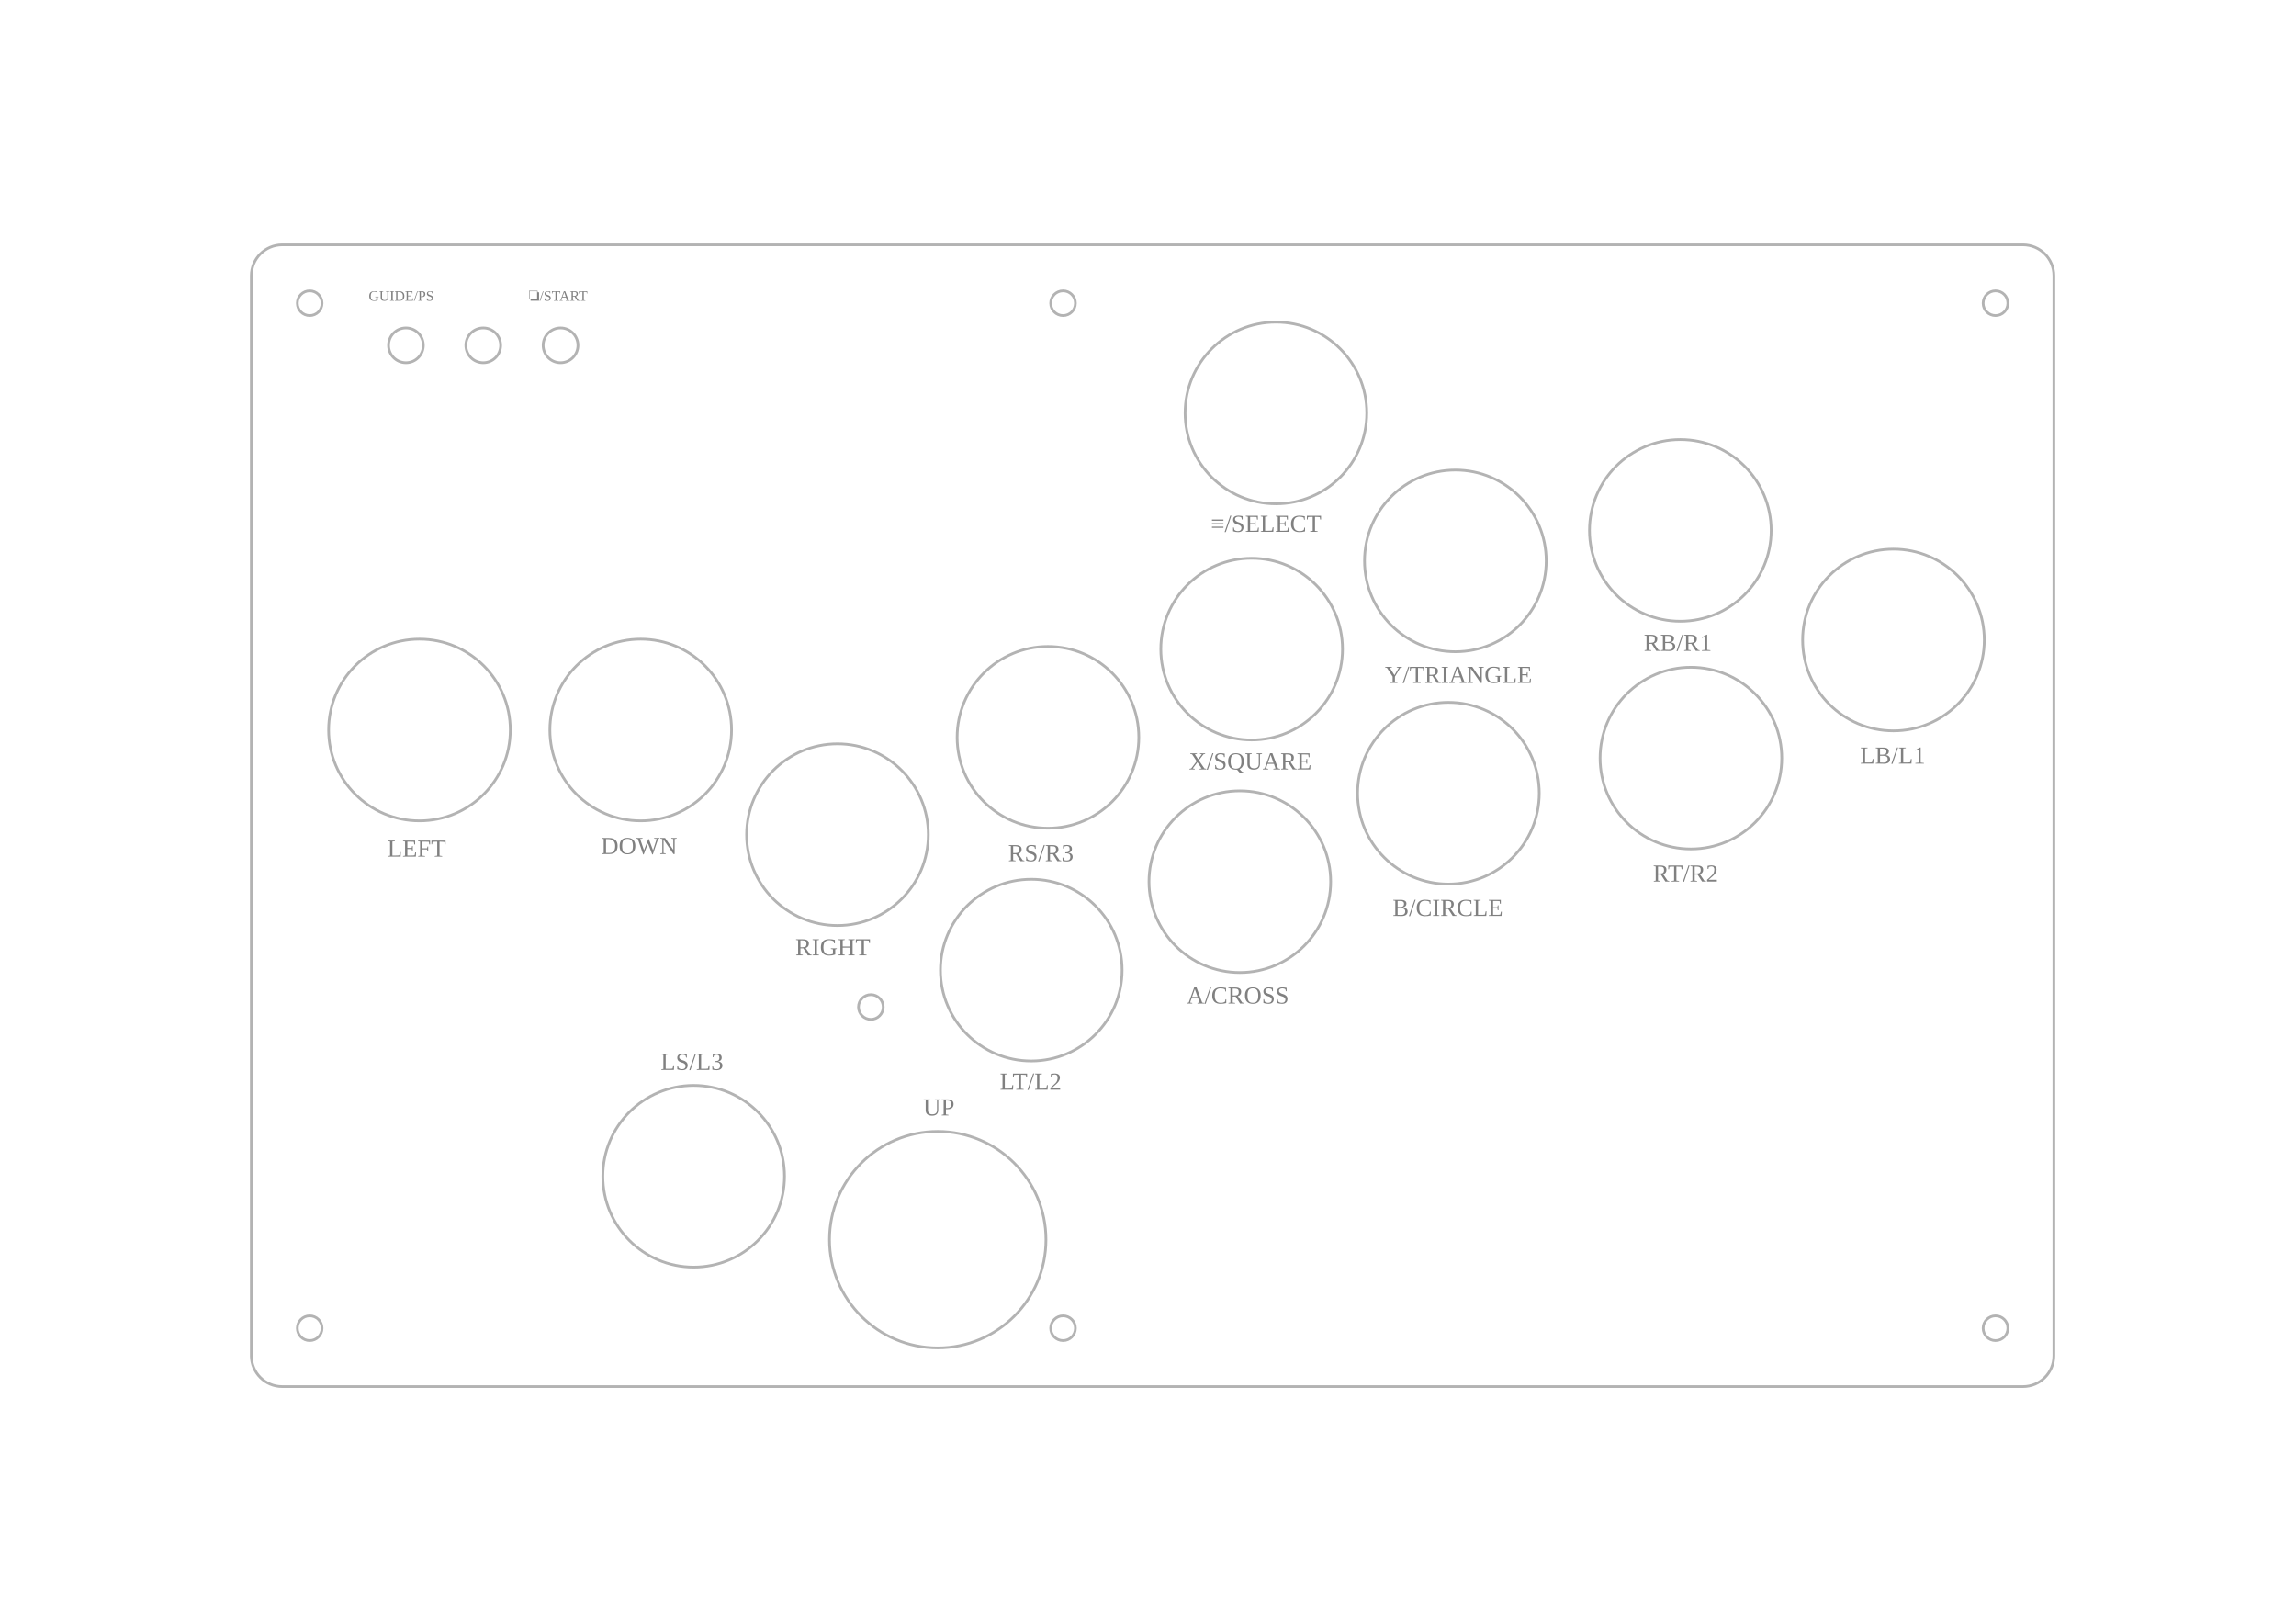
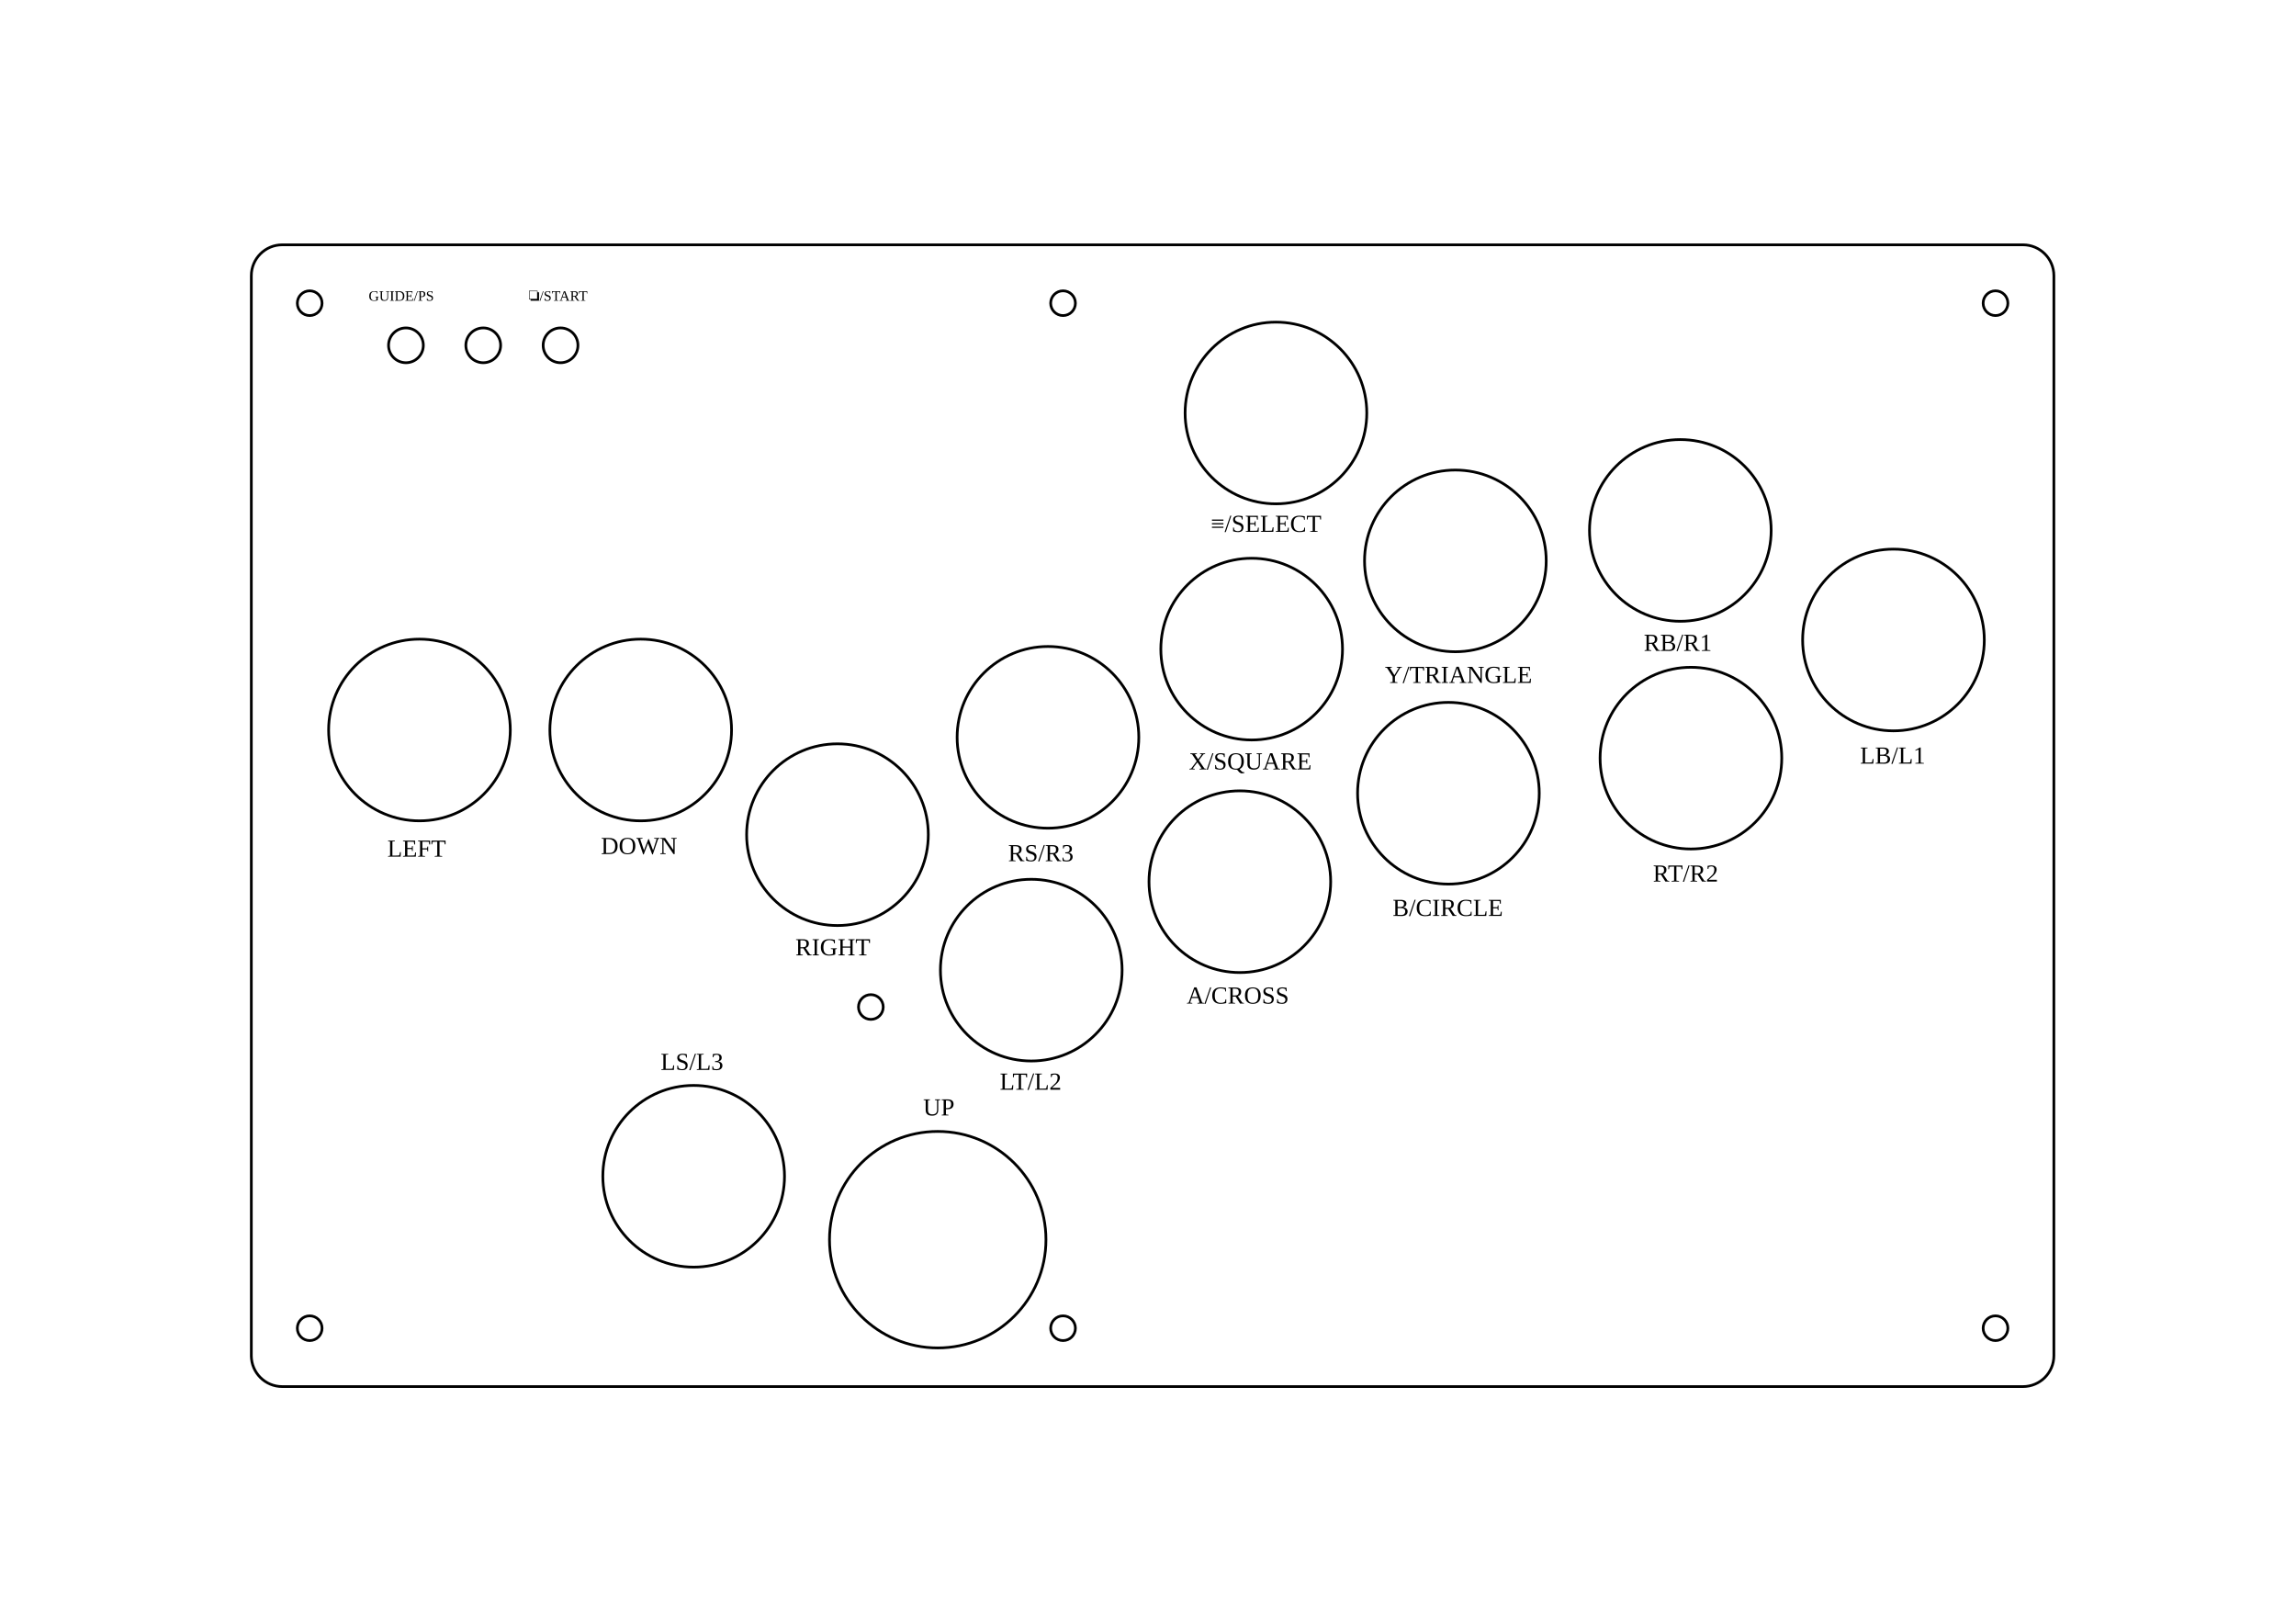
<svg xmlns="http://www.w3.org/2000/svg" width="297mm" height="210mm" viewBox="0 0 297 210" version="1.1" id="svg25">
  <defs id="defs25" />
-   <g id="Sketch005" transform="matrix(1,0,0,-1,32.51016,31.66245)" style="stroke:#000000;stroke-opacity:0.3">
-     <circle cx="132.54" cy="-21.75" r="11.75" stroke="#000000" stroke-width="0.35 px" style="fill:none;stroke-width:0.35;stroke-linecap:square;stroke-miterlimit:4;stroke-dasharray:none;stroke:#000000;stroke-opacity:0.3" id="circle1" />
-     <circle cx="100.89" cy="-93.81" r="11.75" stroke="#000000" stroke-width="0.35 px" style="fill:none;stroke-width:0.35;stroke-linecap:square;stroke-miterlimit:4;stroke-dasharray:none;stroke:#000000;stroke-opacity:0.3" id="circle2" />
-     <circle cx="50.37" cy="-62.75" r="11.75" stroke="#000000" stroke-width="0.35 px" style="fill:none;stroke-width:0.35;stroke-linecap:square;stroke-miterlimit:4;stroke-dasharray:none;stroke:#000000;stroke-opacity:0.3" id="circle3" />
-     <circle cx="212.42" cy="-51.11" r="11.75" stroke="#000000" stroke-width="0.35 px" style="fill:none;stroke-width:0.35;stroke-linecap:square;stroke-miterlimit:4;stroke-dasharray:none;stroke:#000000;stroke-opacity:0.3" id="circle4" />
-     <circle cx="184.85" cy="-36.94" r="11.75" stroke="#000000" stroke-width="0.35 px" style="fill:none;stroke-width:0.35;stroke-linecap:square;stroke-miterlimit:4;stroke-dasharray:none;stroke:#000000;stroke-opacity:0.3" id="circle5" />
-     <circle cx="155.75" cy="-40.88" r="11.75" stroke="#000000" stroke-width="0.35 px" style="fill:none;stroke-width:0.35;stroke-linecap:square;stroke-miterlimit:4;stroke-dasharray:none;stroke:#000000;stroke-opacity:0.3" id="circle6" />
-     <circle cx="129.4" cy="-52.29" r="11.75" stroke="#000000" stroke-width="0.35 px" style="fill:none;stroke-width:0.35;stroke-linecap:square;stroke-miterlimit:4;stroke-dasharray:none;stroke:#000000;stroke-opacity:0.3" id="circle7" />
-     <circle cx="21.75" cy="-62.75" r="11.75" stroke="#000000" stroke-width="0.35 px" style="fill:none;stroke-width:0.35;stroke-linecap:square;stroke-miterlimit:4;stroke-dasharray:none;stroke:#000000;stroke-opacity:0.3" id="circle8" />
-     <circle cx="127.87" cy="-82.37" r="11.75" stroke="#000000" stroke-width="0.35 px" style="fill:none;stroke-width:0.35;stroke-linecap:square;stroke-miterlimit:4;stroke-dasharray:none;stroke:#000000;stroke-opacity:0.3" id="circle9" />
-     <circle cx="57.22" cy="-120.47" r="11.75" stroke="#000000" stroke-width="0.35 px" style="fill:none;stroke-width:0.35;stroke-linecap:square;stroke-miterlimit:4;stroke-dasharray:none;stroke:#000000;stroke-opacity:0.3" id="circle10" />
-     <circle cx="88.79" cy="-128.67" r="14" stroke="#000000" stroke-width="0.35 px" style="fill:none;stroke-width:0.35;stroke-linecap:square;stroke-miterlimit:4;stroke-dasharray:none;stroke:#000000;stroke-opacity:0.3" id="circle11" />
-     <circle cx="75.82" cy="-76.29" r="11.75" stroke="#000000" stroke-width="0.35 px" style="fill:none;stroke-width:0.35;stroke-linecap:square;stroke-miterlimit:4;stroke-dasharray:none;stroke:#000000;stroke-opacity:0.3" id="circle12" />
-     <circle cx="103.05" cy="-63.7" r="11.75" stroke="#000000" stroke-width="0.35 px" style="fill:none;stroke-width:0.35;stroke-linecap:square;stroke-miterlimit:4;stroke-dasharray:none;stroke:#000000;stroke-opacity:0.3" id="circle13" />
-     <circle cx="154.85" cy="-70.93" r="11.75" stroke="#000000" stroke-width="0.35 px" style="fill:none;stroke-width:0.35;stroke-linecap:square;stroke-miterlimit:4;stroke-dasharray:none;stroke:#000000;stroke-opacity:0.3" id="circle14" />
-     <circle cx="186.22" cy="-66.39" r="11.75" stroke="#000000" stroke-width="0.35 px" style="fill:none;stroke-width:0.35;stroke-linecap:square;stroke-miterlimit:4;stroke-dasharray:none;stroke:#000000;stroke-opacity:0.3" id="circle15" />
-     <circle cx="7.55" cy="-7.55" r="1.6" stroke="#000000" stroke-width="0.35 px" style="fill:none;stroke-width:0.35;stroke-linecap:square;stroke-miterlimit:4;stroke-dasharray:none;stroke:#000000;stroke-opacity:0.3" id="circle16" />
-     <circle cx="105" cy="-7.55" r="1.6" stroke="#000000" stroke-width="0.35 px" style="fill:none;stroke-width:0.35;stroke-linecap:square;stroke-miterlimit:4;stroke-dasharray:none;stroke:#000000;stroke-opacity:0.3" id="circle17" />
-     <circle cx="7.55" cy="-140.12" r="1.6" stroke="#000000" stroke-width="0.35 px" style="fill:none;stroke-width:0.35;stroke-linecap:square;stroke-miterlimit:4;stroke-dasharray:none;stroke:#000000;stroke-opacity:0.3" id="circle18" />
-     <circle cx="105" cy="-140.12" r="1.6" stroke="#000000" stroke-width="0.35 px" style="fill:none;stroke-width:0.35;stroke-linecap:square;stroke-miterlimit:4;stroke-dasharray:none;stroke:#000000;stroke-opacity:0.3" id="circle19" />
-     <circle cx="80.14" cy="-98.58" r="1.6" stroke="#000000" stroke-width="0.35 px" style="fill:none;stroke-width:0.35;stroke-linecap:square;stroke-miterlimit:4;stroke-dasharray:none;stroke:#000000;stroke-opacity:0.3" id="circle20" />
-     <circle cx="225.62" cy="-140.12" r="1.6" stroke="#000000" stroke-width="0.35 px" style="fill:none;stroke-width:0.35;stroke-linecap:square;stroke-miterlimit:4;stroke-dasharray:none;stroke:#000000;stroke-opacity:0.3" id="circle21" />
-     <circle cx="225.62" cy="-7.55" r="1.6" stroke="#000000" stroke-width="0.35 px" style="fill:none;stroke-width:0.35;stroke-linecap:square;stroke-miterlimit:4;stroke-dasharray:none;stroke:#000000;stroke-opacity:0.3" id="circle22" />
-     <circle cx="20" cy="-13" r="2.25" stroke="#000000" stroke-width="0.35 px" style="fill:none;stroke-width:0.35;stroke-linecap:square;stroke-miterlimit:4;stroke-dasharray:none;stroke:#000000;stroke-opacity:0.3" id="circle23" />
-     <circle cx="30" cy="-13" r="2.25" stroke="#000000" stroke-width="0.35 px" style="fill:none;stroke-width:0.35;stroke-linecap:square;stroke-miterlimit:4;stroke-dasharray:none;stroke:#000000;stroke-opacity:0.3" id="circle24" />
-     <circle cx="40" cy="-13" r="2.25" stroke="#000000" stroke-width="0.35 px" style="fill:none;stroke-width:0.35;stroke-linecap:square;stroke-miterlimit:4;stroke-dasharray:none;stroke:#000000;stroke-opacity:0.3" id="circle25" />
-     <path id="Sketch005_w0025" d="m 0,-143.67 a 4,4 0 0 1 4,-4 h 225.17 a 4,4 0 0 1 4,4 V -4 a 4,4 0 0 1 -4,4 H 4 A 4,4 0 0 1 0,-4 v -139.67" stroke="#000000" stroke-width="0.35 px" style="fill:none;fill-opacity:1;fill-rule:evenodd;stroke-width:0.35;stroke-linecap:square;stroke-miterlimit:4;stroke-dasharray:none;stroke:#000000;stroke-opacity:0.3" />
+   <g id="Sketch005" transform="matrix(1,0,0,-1,32.51016,31.66245)" style="stroke:#000000;stroke-opacity:1">
+     <circle cx="132.54" cy="-21.75" r="11.75" stroke="#000000" stroke-width="0.35 px" style="fill:none;stroke-width:0.35;stroke-linecap:square;stroke-miterlimit:4;stroke-dasharray:none;stroke:#000000;stroke-opacity:1" id="circle1" />
+     <circle cx="100.89" cy="-93.81" r="11.75" stroke="#000000" stroke-width="0.35 px" style="fill:none;stroke-width:0.35;stroke-linecap:square;stroke-miterlimit:4;stroke-dasharray:none;stroke:#000000;stroke-opacity:1" id="circle2" />
+     <circle cx="50.37" cy="-62.75" r="11.75" stroke="#000000" stroke-width="0.35 px" style="fill:none;stroke-width:0.35;stroke-linecap:square;stroke-miterlimit:4;stroke-dasharray:none;stroke:#000000;stroke-opacity:1" id="circle3" />
+     <circle cx="212.42" cy="-51.11" r="11.75" stroke="#000000" stroke-width="0.35 px" style="fill:none;stroke-width:0.35;stroke-linecap:square;stroke-miterlimit:4;stroke-dasharray:none;stroke:#000000;stroke-opacity:1" id="circle4" />
+     <circle cx="184.85" cy="-36.94" r="11.75" stroke="#000000" stroke-width="0.35 px" style="fill:none;stroke-width:0.35;stroke-linecap:square;stroke-miterlimit:4;stroke-dasharray:none;stroke:#000000;stroke-opacity:1" id="circle5" />
+     <circle cx="155.75" cy="-40.88" r="11.75" stroke="#000000" stroke-width="0.35 px" style="fill:none;stroke-width:0.35;stroke-linecap:square;stroke-miterlimit:4;stroke-dasharray:none;stroke:#000000;stroke-opacity:1" id="circle6" />
+     <circle cx="129.4" cy="-52.29" r="11.75" stroke="#000000" stroke-width="0.35 px" style="fill:none;stroke-width:0.35;stroke-linecap:square;stroke-miterlimit:4;stroke-dasharray:none;stroke:#000000;stroke-opacity:1" id="circle7" />
+     <circle cx="21.75" cy="-62.75" r="11.75" stroke="#000000" stroke-width="0.35 px" style="fill:none;stroke-width:0.35;stroke-linecap:square;stroke-miterlimit:4;stroke-dasharray:none;stroke:#000000;stroke-opacity:1" id="circle8" />
+     <circle cx="127.87" cy="-82.37" r="11.75" stroke="#000000" stroke-width="0.35 px" style="fill:none;stroke-width:0.35;stroke-linecap:square;stroke-miterlimit:4;stroke-dasharray:none;stroke:#000000;stroke-opacity:1" id="circle9" />
+     <circle cx="57.22" cy="-120.47" r="11.75" stroke="#000000" stroke-width="0.35 px" style="fill:none;stroke-width:0.35;stroke-linecap:square;stroke-miterlimit:4;stroke-dasharray:none;stroke:#000000;stroke-opacity:1" id="circle10" />
+     <circle cx="88.79" cy="-128.67" r="14" stroke="#000000" stroke-width="0.35 px" style="fill:none;stroke-width:0.35;stroke-linecap:square;stroke-miterlimit:4;stroke-dasharray:none;stroke:#000000;stroke-opacity:1" id="circle11" />
+     <circle cx="75.82" cy="-76.29" r="11.75" stroke="#000000" stroke-width="0.35 px" style="fill:none;stroke-width:0.35;stroke-linecap:square;stroke-miterlimit:4;stroke-dasharray:none;stroke:#000000;stroke-opacity:1" id="circle12" />
+     <circle cx="103.05" cy="-63.7" r="11.75" stroke="#000000" stroke-width="0.35 px" style="fill:none;stroke-width:0.35;stroke-linecap:square;stroke-miterlimit:4;stroke-dasharray:none;stroke:#000000;stroke-opacity:1" id="circle13" />
+     <circle cx="154.85" cy="-70.93" r="11.75" stroke="#000000" stroke-width="0.35 px" style="fill:none;stroke-width:0.35;stroke-linecap:square;stroke-miterlimit:4;stroke-dasharray:none;stroke:#000000;stroke-opacity:1" id="circle14" />
+     <circle cx="186.22" cy="-66.39" r="11.75" stroke="#000000" stroke-width="0.35 px" style="fill:none;stroke-width:0.35;stroke-linecap:square;stroke-miterlimit:4;stroke-dasharray:none;stroke:#000000;stroke-opacity:1" id="circle15" />
+     <circle cx="7.55" cy="-7.55" r="1.6" stroke="#000000" stroke-width="0.35 px" style="fill:none;stroke-width:0.35;stroke-linecap:square;stroke-miterlimit:4;stroke-dasharray:none;stroke:#000000;stroke-opacity:1" id="circle16" />
+     <circle cx="105" cy="-7.55" r="1.6" stroke="#000000" stroke-width="0.35 px" style="fill:none;stroke-width:0.35;stroke-linecap:square;stroke-miterlimit:4;stroke-dasharray:none;stroke:#000000;stroke-opacity:1" id="circle17" />
+     <circle cx="7.55" cy="-140.12" r="1.6" stroke="#000000" stroke-width="0.35 px" style="fill:none;stroke-width:0.35;stroke-linecap:square;stroke-miterlimit:4;stroke-dasharray:none;stroke:#000000;stroke-opacity:1" id="circle18" />
+     <circle cx="105" cy="-140.12" r="1.6" stroke="#000000" stroke-width="0.35 px" style="fill:none;stroke-width:0.35;stroke-linecap:square;stroke-miterlimit:4;stroke-dasharray:none;stroke:#000000;stroke-opacity:1" id="circle19" />
+     <circle cx="80.14" cy="-98.58" r="1.6" stroke="#000000" stroke-width="0.35 px" style="fill:none;stroke-width:0.35;stroke-linecap:square;stroke-miterlimit:4;stroke-dasharray:none;stroke:#000000;stroke-opacity:1" id="circle20" />
+     <circle cx="225.62" cy="-140.12" r="1.6" stroke="#000000" stroke-width="0.35 px" style="fill:none;stroke-width:0.35;stroke-linecap:square;stroke-miterlimit:4;stroke-dasharray:none;stroke:#000000;stroke-opacity:1" id="circle21" />
+     <circle cx="225.62" cy="-7.55" r="1.6" stroke="#000000" stroke-width="0.35 px" style="fill:none;stroke-width:0.35;stroke-linecap:square;stroke-miterlimit:4;stroke-dasharray:none;stroke:#000000;stroke-opacity:1" id="circle22" />
+     <circle cx="20" cy="-13" r="2.25" stroke="#000000" stroke-width="0.35 px" style="fill:none;stroke-width:0.35;stroke-linecap:square;stroke-miterlimit:4;stroke-dasharray:none;stroke:#000000;stroke-opacity:1" id="circle23" />
+     <circle cx="30" cy="-13" r="2.25" stroke="#000000" stroke-width="0.35 px" style="fill:none;stroke-width:0.35;stroke-linecap:square;stroke-miterlimit:4;stroke-dasharray:none;stroke:#000000;stroke-opacity:1" id="circle24" />
+     <circle cx="40" cy="-13" r="2.25" stroke="#000000" stroke-width="0.35 px" style="fill:none;stroke-width:0.35;stroke-linecap:square;stroke-miterlimit:4;stroke-dasharray:none;stroke:#000000;stroke-opacity:1" id="circle25" />
+     <path id="Sketch005_w0025" d="m 0,-143.67 a 4,4 0 0 1 4,-4 h 225.17 a 4,4 0 0 1 4,4 V -4 a 4,4 0 0 1 -4,4 H 4 A 4,4 0 0 1 0,-4 v -139.67" stroke="#000000" stroke-width="0.35 px" style="fill:none;fill-opacity:1;fill-rule:evenodd;stroke-width:0.35;stroke-linecap:square;stroke-miterlimit:4;stroke-dasharray:none;stroke:#000000;stroke-opacity:1" />
  </g>
-   <text xml:space="preserve" style="font-size:3.175px;fill:#000000;stroke:none;stroke-width:0.265;stroke-opacity:0.481;fill-opacity:0.497" x="50.1" y="110.796" id="text25">
-     <tspan id="tspan25" style="stroke-width:0.265;stroke:none;stroke-opacity:0.481;fill:#000000;fill-opacity:0.497" x="50.1" y="110.796">LEFT</tspan>
+   <text xml:space="preserve" style="font-size:3.175px;fill:#000000;stroke:none;stroke-width:0.265;stroke-opacity:0.481;fill-opacity:1" x="50.1" y="110.796" id="text25">
+     <tspan id="tspan25" style="stroke-width:0.265;stroke:none;stroke-opacity:0.481;fill:#000000;fill-opacity:1" x="50.1" y="110.796">LEFT</tspan>
  </text>
-   <text xml:space="preserve" style="font-size:3.175px;fill:#000000;fill-opacity:0.497;stroke:none;stroke-width:0.265;stroke-opacity:0.3" x="77.735" y="110.457" id="text26">
-     <tspan style="stroke:none;stroke-width:0.265" x="77.735" y="110.457" id="tspan27">DOWN</tspan>
+   <text xml:space="preserve" style="font-size:3.175px;fill:#000000;fill-opacity:1;stroke:none;stroke-width:0.265;stroke-opacity:0.3" x="77.735" y="110.457" id="text26">
+     <tspan style="stroke:none;stroke-width:0.265;fill:#000000;fill-opacity:1" x="77.735" y="110.457" id="tspan27">DOWN</tspan>
  </text>
-   <text xml:space="preserve" style="font-size:3.175px;fill:#000000;fill-opacity:0.497;stroke:none;stroke-width:0.265;stroke-opacity:0.3" x="102.883" y="123.561" id="text26-3">
-     <tspan style="stroke:none;stroke-width:0.265" x="102.883" y="123.561" id="tspan27-6">RIGHT</tspan>
+   <text xml:space="preserve" style="font-size:3.175px;fill:#000000;fill-opacity:1;stroke:none;stroke-width:0.265;stroke-opacity:0.3" x="102.883" y="123.561" id="text26-3">
+     <tspan style="stroke:none;stroke-width:0.265;fill:#000000;fill-opacity:1" x="102.883" y="123.561" id="tspan27-6">RIGHT</tspan>
  </text>
-   <text xml:space="preserve" style="font-size:3.175px;fill:#000000;fill-opacity:0.497;stroke:none;stroke-width:0.265;stroke-opacity:0.3" x="119.415" y="144.265" id="text26-3-3">
-     <tspan style="stroke:none;stroke-width:0.265" x="119.415" y="144.265" id="tspan28">UP</tspan>
+   <text xml:space="preserve" style="font-size:3.175px;fill:#000000;fill-opacity:1;stroke:none;stroke-width:0.265;stroke-opacity:0.3" x="119.415" y="144.265" id="text26-3-3">
+     <tspan style="stroke:none;stroke-width:0.265;fill:#000000;fill-opacity:1" x="119.415" y="144.265" id="tspan28">UP</tspan>
  </text>
-   <text xml:space="preserve" style="font-size:3.175px;fill:#000000;fill-opacity:0.497;stroke:none;stroke-width:0.265;stroke-opacity:0.3" x="153.507" y="129.799" id="text26-3-3-6">
-     <tspan style="stroke:none;stroke-width:0.265" x="153.507" y="129.799" id="tspan28-7">A/CROSS</tspan>
+   <text xml:space="preserve" style="font-size:3.175px;fill:#000000;fill-opacity:1;stroke:none;stroke-width:0.265;stroke-opacity:0.3" x="153.507" y="129.799" id="text26-3-3-6">
+     <tspan style="stroke:none;stroke-width:0.265;fill:#000000;fill-opacity:1" x="153.507" y="129.799" id="tspan28-7">A/CROSS</tspan>
  </text>
-   <text xml:space="preserve" style="font-size:3.175px;fill:#000000;fill-opacity:0.497;stroke:none;stroke-width:0.265;stroke-opacity:0.3" x="180.132" y="118.461" id="text26-3-3-6-4">
-     <tspan style="stroke:none;stroke-width:0.265" x="180.132" y="118.461" id="tspan28-7-1">B/CIRCLE</tspan>
+   <text xml:space="preserve" style="font-size:3.175px;fill:#000000;fill-opacity:1;stroke:none;stroke-width:0.265;stroke-opacity:0.3" x="180.132" y="118.461" id="text26-3-3-6-4">
+     <tspan style="stroke:none;stroke-width:0.265;fill:#000000;fill-opacity:1" x="180.132" y="118.461" id="tspan28-7-1">B/CIRCLE</tspan>
  </text>
-   <text xml:space="preserve" style="font-size:3.175px;fill:#000000;fill-opacity:0.497;stroke:none;stroke-width:0.265;stroke-opacity:0.3" x="129.322" y="140.936" id="text26-3-3-6-4-0">
-     <tspan style="stroke:none;stroke-width:0.265" x="129.322" y="140.936" id="tspan28-7-1-1">LT/L2</tspan>
+   <text xml:space="preserve" style="font-size:3.175px;fill:#000000;fill-opacity:1;stroke:none;stroke-width:0.265;stroke-opacity:0.3" x="129.322" y="140.936" id="text26-3-3-6-4-0">
+     <tspan style="stroke:none;stroke-width:0.265;fill:#000000;fill-opacity:1" x="129.322" y="140.936" id="tspan28-7-1-1">LT/L2</tspan>
  </text>
-   <text xml:space="preserve" style="font-size:3.175px;fill:#000000;fill-opacity:0.497;stroke:none;stroke-width:0.265;stroke-opacity:0.3" x="130.401" y="111.382" id="text26-3-3-6-4-7">
-     <tspan style="stroke:none;stroke-width:0.265" x="130.401" y="111.382" id="tspan28-7-1-7">RS/R3</tspan>
+   <text xml:space="preserve" style="font-size:3.175px;fill:#000000;fill-opacity:1;stroke:none;stroke-width:0.265;stroke-opacity:0.3" x="130.401" y="111.382" id="text26-3-3-6-4-7">
+     <tspan style="stroke:none;stroke-width:0.265;fill:#000000;fill-opacity:1" x="130.401" y="111.382" id="tspan28-7-1-7">RS/R3</tspan>
  </text>
-   <text xml:space="preserve" style="font-size:3.175px;fill:#000000;fill-opacity:0.497;stroke:none;stroke-width:0.265;stroke-opacity:0.3" x="153.798" y="99.514" id="text26-3-3-6-4-8">
-     <tspan style="stroke:none;stroke-width:0.265" x="153.798" y="99.514" id="tspan28-7-1-9">X/SQUARE</tspan>
+   <text xml:space="preserve" style="font-size:3.175px;fill:#000000;fill-opacity:1;stroke:none;stroke-width:0.265;stroke-opacity:0.3" x="153.798" y="99.514" id="text26-3-3-6-4-8">
+     <tspan style="stroke:none;stroke-width:0.265;fill:#000000;fill-opacity:1" x="153.798" y="99.514" id="tspan28-7-1-9">X/SQUARE</tspan>
  </text>
-   <text xml:space="preserve" style="font-size:3.175px;fill:#000000;fill-opacity:0.497;stroke:none;stroke-width:0.265;stroke-opacity:0.3" x="85.455" y="138.378" id="text26-3-3-6-4-8-2">
-     <tspan style="stroke:none;stroke-width:0.265" x="85.455" y="138.378" id="tspan28-7-1-9-6">LS/L3</tspan>
+   <text xml:space="preserve" style="font-size:3.175px;fill:#000000;fill-opacity:1;stroke:none;stroke-width:0.265;stroke-opacity:0.3" x="85.455" y="138.378" id="text26-3-3-6-4-8-2">
+     <tspan style="stroke:none;stroke-width:0.265;fill:#000000;fill-opacity:1" x="85.455" y="138.378" id="tspan28-7-1-9-6">LS/L3</tspan>
  </text>
-   <text xml:space="preserve" style="font-size:3.175px;fill:#000000;fill-opacity:0.497;stroke:none;stroke-width:0.265;stroke-opacity:0.3" x="156.616" y="68.789" id="text26-3-3-6-4-8-9">
-     <tspan style="stroke:none;stroke-width:0.265" x="156.616" y="68.789" id="tspan28-7-1-9-9">≡/SELECT</tspan>
+   <text xml:space="preserve" style="font-size:3.175px;fill:#000000;fill-opacity:1;stroke:none;stroke-width:0.265;stroke-opacity:0.3" x="156.616" y="68.789" id="text26-3-3-6-4-8-9">
+     <tspan style="stroke:none;stroke-width:0.265;fill:#000000;fill-opacity:1" x="156.616" y="68.789" id="tspan28-7-1-9-9">≡/SELECT</tspan>
  </text>
-   <text xml:space="preserve" style="font-size:1.878px;fill:#000000;fill-opacity:0.497;stroke:none;stroke-width:0.156;stroke-opacity:0.3" x="68.366" y="38.897" id="text26-3-3-6-4-8-9-8">
-     <tspan style="stroke:none;stroke-width:0.156" x="68.366" y="38.897" id="tspan28-7-1-9-9-8">❏/START</tspan>
+   <text xml:space="preserve" style="font-size:1.878px;fill:#000000;fill-opacity:1;stroke:none;stroke-width:0.156;stroke-opacity:0.3" x="68.366" y="38.897" id="text26-3-3-6-4-8-9-8">
+     <tspan style="stroke:none;stroke-width:0.156;fill:#000000;fill-opacity:1" x="68.366" y="38.897" id="tspan28-7-1-9-9-8">❏/START</tspan>
  </text>
-   <text xml:space="preserve" style="font-size:1.878px;fill:#000000;fill-opacity:0.497;stroke:none;stroke-width:0.156;stroke-opacity:0.3" x="47.688" y="38.897" id="text26-3-3-6-4-8-9-8-6">
-     <tspan style="stroke:none;stroke-width:0.156" x="47.688" y="38.897" id="tspan28-7-1-9-9-8-0">GUIDE/PS</tspan>
+   <text xml:space="preserve" style="font-size:1.878px;fill:#000000;fill-opacity:1;stroke:none;stroke-width:0.156;stroke-opacity:0.3" x="47.688" y="38.897" id="text26-3-3-6-4-8-9-8-6">
+     <tspan style="stroke:none;stroke-width:0.156;fill:#000000;fill-opacity:1" x="47.688" y="38.897" id="tspan28-7-1-9-9-8-0">GUIDE/PS</tspan>
  </text>
-   <text xml:space="preserve" style="font-size:3.175px;fill:#000000;fill-opacity:0.497;stroke:none;stroke-width:0.265;stroke-opacity:0.3" x="179.144" y="88.324" id="text26-3-3-6-4-6">
-     <tspan style="stroke:none;stroke-width:0.265" x="179.144" y="88.324" id="tspan28-7-1-2">Y/TRIANGLE</tspan>
+   <text xml:space="preserve" style="font-size:3.175px;fill:#000000;fill-opacity:1;stroke:none;stroke-width:0.265;stroke-opacity:0.3" x="179.144" y="88.324" id="text26-3-3-6-4-6">
+     <tspan style="stroke:none;stroke-width:0.265;fill:#000000;fill-opacity:1" x="179.144" y="88.324" id="tspan28-7-1-2">Y/TRIANGLE</tspan>
  </text>
-   <text xml:space="preserve" style="font-size:3.175px;fill:#000000;fill-opacity:0.497;stroke:none;stroke-width:0.265;stroke-opacity:0.3" x="213.815" y="114.02" id="text26-3-3-6-4-3">
-     <tspan style="stroke:none;stroke-width:0.265" x="213.815" y="114.02" id="tspan28-7-1-98">RT/R2</tspan>
+   <text xml:space="preserve" style="font-size:3.175px;fill:#000000;fill-opacity:1;stroke:none;stroke-width:0.265;stroke-opacity:0.3" x="213.815" y="114.02" id="text26-3-3-6-4-3">
+     <tspan style="stroke:none;stroke-width:0.265;fill:#000000;fill-opacity:1" x="213.815" y="114.02" id="tspan28-7-1-98">RT/R2</tspan>
  </text>
-   <text xml:space="preserve" style="font-size:3.175px;fill:#000000;fill-opacity:0.497;stroke:none;stroke-width:0.265;stroke-opacity:0.3" x="212.629" y="84.181" id="text26-3-3-6-4-1">
-     <tspan style="stroke:none;stroke-width:0.265" x="212.629" y="84.181" id="tspan28-7-1-5">RB/R1</tspan>
+   <text xml:space="preserve" style="font-size:3.175px;fill:#000000;fill-opacity:1;stroke:none;stroke-width:0.265;stroke-opacity:0.3" x="212.629" y="84.181" id="text26-3-3-6-4-1">
+     <tspan style="stroke:none;stroke-width:0.265;fill:#000000;fill-opacity:1" x="212.629" y="84.181" id="tspan28-7-1-5">RB/R1</tspan>
  </text>
-   <text xml:space="preserve" style="font-size:3.175px;fill:#000000;fill-opacity:0.497;stroke:none;stroke-width:0.265;stroke-opacity:0.3" x="240.603" y="98.761" id="text26-3-3-6-4-9">
-     <tspan style="stroke:none;stroke-width:0.265" x="240.603" y="98.761" id="tspan28-7-1-76">LB/L1</tspan>
+   <text xml:space="preserve" style="font-size:3.175px;fill:#000000;fill-opacity:1;stroke:none;stroke-width:0.265;stroke-opacity:0.3" x="240.603" y="98.761" id="text26-3-3-6-4-9">
+     <tspan style="stroke:none;stroke-width:0.265;fill:#000000;fill-opacity:1" x="240.603" y="98.761" id="tspan28-7-1-76">LB/L1</tspan>
  </text>
</svg>
